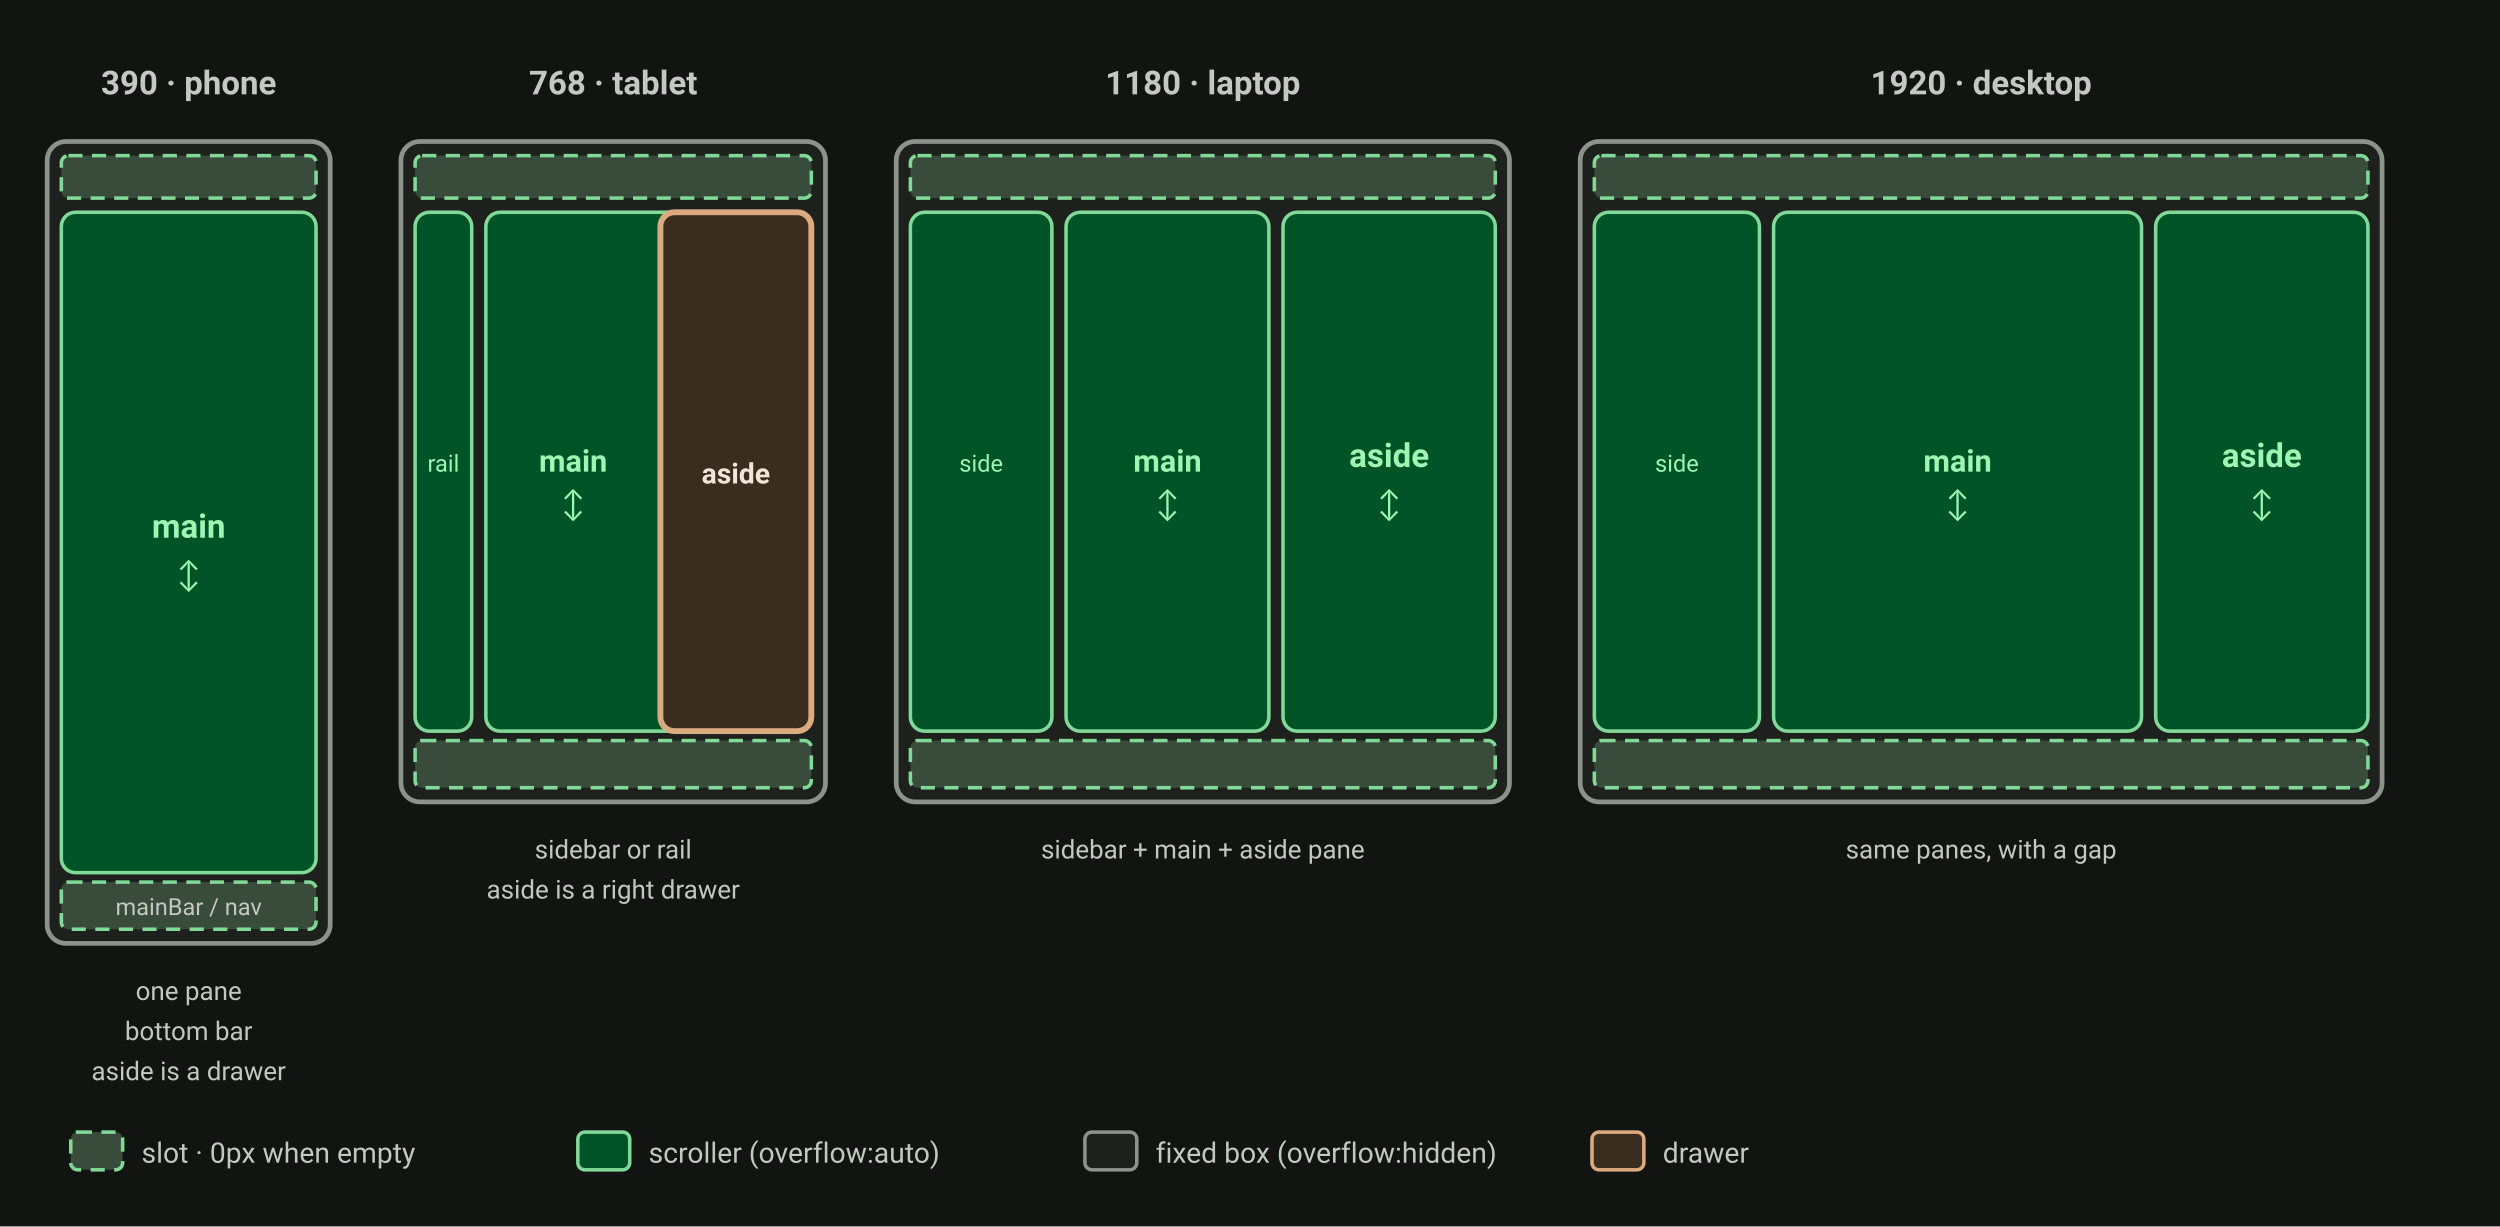
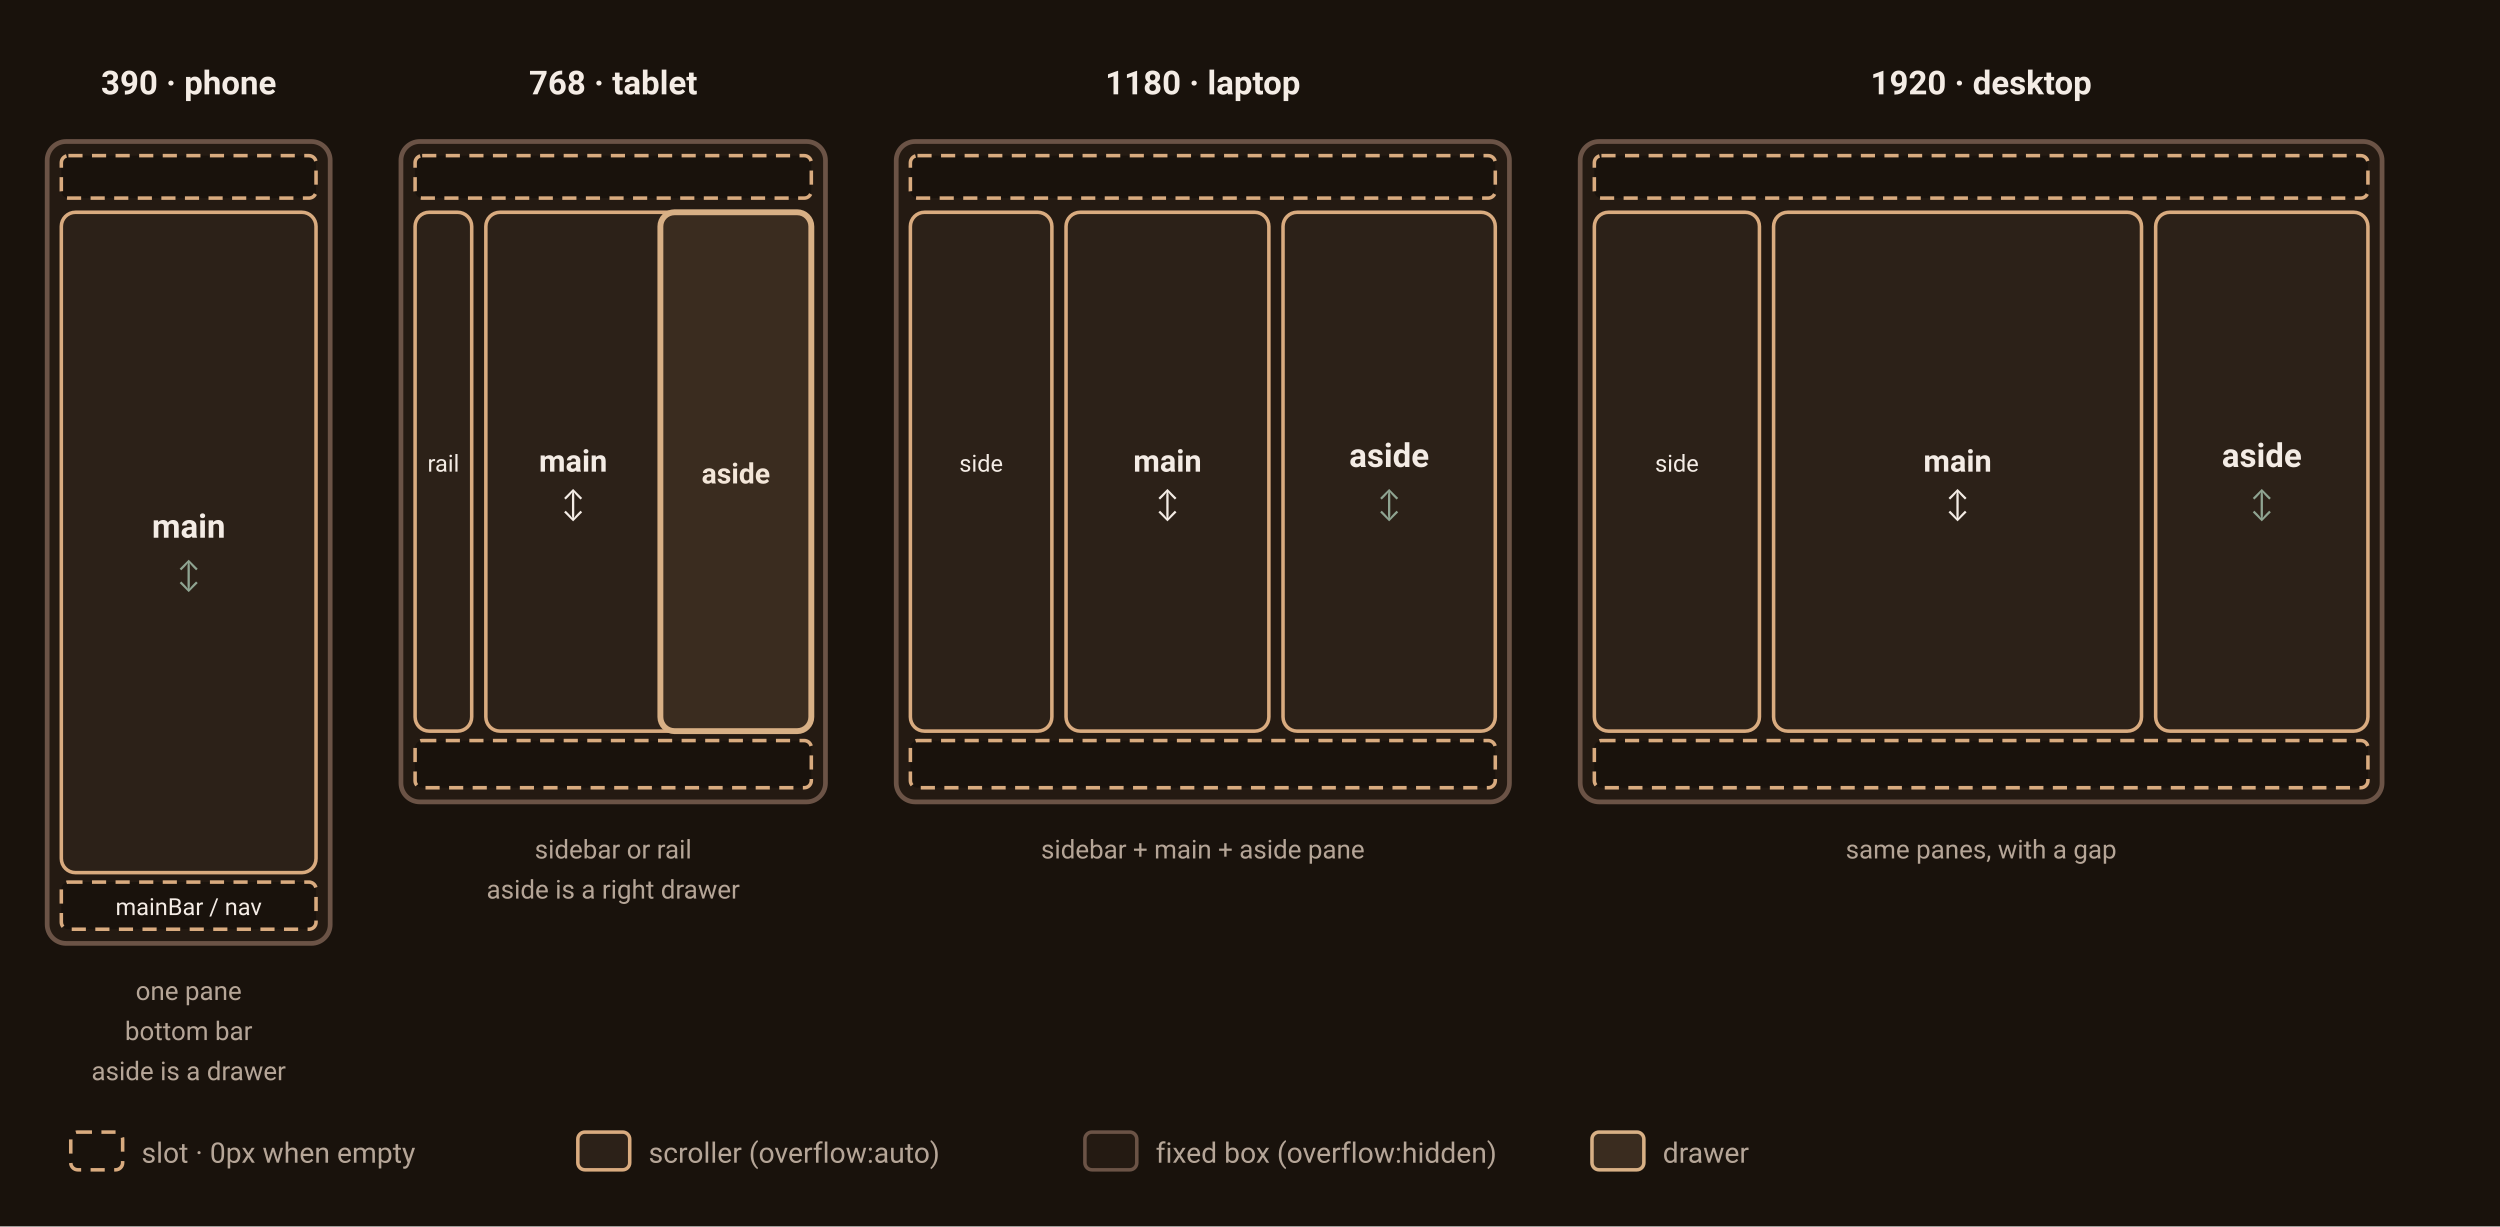
<svg xmlns="http://www.w3.org/2000/svg" width="1060" height="520" viewBox="0 0 1060 520" role="img" aria-labelledby="t d">
  <defs>
    <marker id="ah" viewBox="0 0 10 10" refX="9" refY="5" markerWidth="7" markerHeight="7" orient="auto-start-reverse">
-       <path d="M0,0 L10,5 L0,10 z" fill="#D9AB7F" />
+       <path d="M0,0 L10,5 L0,10 z" fill="#D8B085" />
    </marker>
  </defs>
-   <rect width="100%" height="100%" fill="#111411" />
-   <text x="80.0" y="40" font-size="14" font-family="Roboto,Inter,DejaVu Sans,sans-serif" fill="#C5C7C2" text-anchor="middle" font-weight="bold">390 · phone</text>
-   <rect x="20" y="60" width="120" height="340" rx="8" fill="#1D201D" stroke="#8B938A" stroke-width="2" opacity="1" />
-   <rect x="26" y="66" width="108" height="18" rx="3" fill="#394B3B" stroke="#81D997" stroke-width="1.5" stroke-dasharray="6 4" opacity="1" />
-   <rect x="26" y="90" width="108" height="280" rx="6" fill="#005227" stroke="#81D997" stroke-width="1.5" opacity="1" />
-   <text x="80.0" y="228.0" font-size="14" font-family="Roboto,Inter,DejaVu Sans,sans-serif" fill="#9DF6B1" text-anchor="middle" font-weight="bold">main</text>
-   <text x="80.0" y="248.0" font-size="12" font-family="Roboto,Inter,DejaVu Sans,sans-serif" fill="#9DF6B1" text-anchor="middle" font-weight="normal">↕</text>
-   <rect x="26" y="374" width="108" height="20" rx="3" fill="#394B3B" stroke="#81D997" stroke-width="1.5" stroke-dasharray="6 4" opacity="1" />
-   <text x="80.0" y="388" font-size="10" font-family="Roboto,Inter,DejaVu Sans,sans-serif" fill="#C5C7C2" text-anchor="middle" font-weight="normal">mainBar / nav</text>
-   <text x="80.0" y="424" font-size="11" font-family="Roboto,Inter,DejaVu Sans,sans-serif" fill="#C1C9BF" text-anchor="middle" font-weight="normal">one pane</text>
-   <text x="80.0" y="441" font-size="11" font-family="Roboto,Inter,DejaVu Sans,sans-serif" fill="#C1C9BF" text-anchor="middle" font-weight="normal">bottom bar</text>
-   <text x="80.0" y="458" font-size="11" font-family="Roboto,Inter,DejaVu Sans,sans-serif" fill="#C1C9BF" text-anchor="middle" font-weight="normal">aside is a drawer</text>
-   <text x="260.0" y="40" font-size="14" font-family="Roboto,Inter,DejaVu Sans,sans-serif" fill="#C5C7C2" text-anchor="middle" font-weight="bold">768 · tablet</text>
-   <rect x="170" y="60" width="180" height="280" rx="8" fill="#1D201D" stroke="#8B938A" stroke-width="2" opacity="1" />
-   <rect x="176" y="66" width="168" height="18" rx="3" fill="#394B3B" stroke="#81D997" stroke-width="1.5" stroke-dasharray="6 4" opacity="1" />
-   <rect x="176" y="90" width="24" height="220" rx="6" fill="#005227" stroke="#81D997" stroke-width="1.5" opacity="1" />
-   <text x="188.0" y="198.0" font-size="14" font-family="Roboto,Inter,DejaVu Sans,sans-serif" fill="#9DF6B1" text-anchor="middle" font-weight="bold" />
-   <text x="188.0" y="200.0" font-size="10" font-family="Roboto,Inter,DejaVu Sans,sans-serif" fill="#9DF6B1" text-anchor="middle" font-weight="normal">rail</text>
-   <rect x="206" y="90" width="138" height="220" rx="6" fill="#005227" stroke="#81D997" stroke-width="1.5" opacity="1" />
-   <text x="275.0" y="198.0" font-size="14" font-family="Roboto,Inter,DejaVu Sans,sans-serif" fill="#9DF6B1" text-anchor="middle" font-weight="bold" />
-   <text x="243.0" y="200.0" font-size="13" font-family="Roboto,Inter,DejaVu Sans,sans-serif" fill="#9DF6B1" text-anchor="middle" font-weight="bold">main</text>
-   <text x="243.0" y="218.0" font-size="12" font-family="Roboto,Inter,DejaVu Sans,sans-serif" fill="#9DF6B1" text-anchor="middle" font-weight="normal">↕</text>
-   <rect x="280" y="90" width="64" height="220" rx="6" fill="#3A2C1F" stroke="#D9AB7F" stroke-width="2.5" opacity="1" />
+   <rect width="100%" height="100%" fill="#19120C" />
+   <text x="80.0" y="40" font-size="14" font-family="Roboto,Inter,DejaVu Sans,sans-serif" fill="#F4ECE5" text-anchor="middle" font-weight="bold">390 · phone</text>
+   <rect x="20" y="60" width="120" height="340" rx="8" fill="#241A12" stroke="#6B5346" stroke-width="2" opacity="1" />
+   <rect x="26" y="66" width="108" height="18" rx="3" fill="#19120C" stroke="#D9AB7F" stroke-width="1.5" stroke-dasharray="6 4" opacity="1" />
+   <rect x="26" y="90" width="108" height="280" rx="6" fill="#2C2118" stroke="#D9AB7F" stroke-width="1.5" opacity="1" />
+   <text x="80.0" y="228.0" font-size="14" font-family="Roboto,Inter,DejaVu Sans,sans-serif" fill="#F4ECE5" text-anchor="middle" font-weight="bold">main</text>
+   <text x="80.0" y="248.0" font-size="12" font-family="Roboto,Inter,DejaVu Sans,sans-serif" fill="#8FA491" text-anchor="middle" font-weight="normal">↕</text>
+   <rect x="26" y="374" width="108" height="20" rx="3" fill="#19120C" stroke="#D9AB7F" stroke-width="1.5" stroke-dasharray="6 4" opacity="1" />
+   <text x="80.0" y="388" font-size="10" font-family="Roboto,Inter,DejaVu Sans,sans-serif" fill="#F4ECE5" text-anchor="middle" font-weight="normal">mainBar / nav</text>
+   <text x="80.0" y="424" font-size="11" font-family="Roboto,Inter,DejaVu Sans,sans-serif" fill="#B5A597" text-anchor="middle" font-weight="normal">one pane</text>
+   <text x="80.0" y="441" font-size="11" font-family="Roboto,Inter,DejaVu Sans,sans-serif" fill="#B5A597" text-anchor="middle" font-weight="normal">bottom bar</text>
+   <text x="80.0" y="458" font-size="11" font-family="Roboto,Inter,DejaVu Sans,sans-serif" fill="#B5A597" text-anchor="middle" font-weight="normal">aside is a drawer</text>
+   <text x="260.0" y="40" font-size="14" font-family="Roboto,Inter,DejaVu Sans,sans-serif" fill="#F4ECE5" text-anchor="middle" font-weight="bold">768 · tablet</text>
+   <rect x="170" y="60" width="180" height="280" rx="8" fill="#241A12" stroke="#6B5346" stroke-width="2" opacity="1" />
+   <rect x="176" y="66" width="168" height="18" rx="3" fill="#19120C" stroke="#D9AB7F" stroke-width="1.5" stroke-dasharray="6 4" opacity="1" />
+   <rect x="176" y="90" width="24" height="220" rx="6" fill="#2C2118" stroke="#D9AB7F" stroke-width="1.5" opacity="1" />
+   <text x="188.0" y="198.0" font-size="14" font-family="Roboto,Inter,DejaVu Sans,sans-serif" fill="#F4ECE5" text-anchor="middle" font-weight="bold" />
+   <text x="188.0" y="200.0" font-size="10" font-family="Roboto,Inter,DejaVu Sans,sans-serif" fill="#F4ECE5" text-anchor="middle" font-weight="normal">rail</text>
+   <rect x="206" y="90" width="138" height="220" rx="6" fill="#2C2118" stroke="#D9AB7F" stroke-width="1.5" opacity="1" />
+   <text x="275.0" y="198.0" font-size="14" font-family="Roboto,Inter,DejaVu Sans,sans-serif" fill="#F4ECE5" text-anchor="middle" font-weight="bold" />
+   <text x="243.0" y="200.0" font-size="13" font-family="Roboto,Inter,DejaVu Sans,sans-serif" fill="#F4ECE5" text-anchor="middle" font-weight="bold">main</text>
+   <text x="243.0" y="218.0" font-size="12" font-family="Roboto,Inter,DejaVu Sans,sans-serif" fill="#F4ECE5" text-anchor="middle" font-weight="normal">↕</text>
+   <rect x="280" y="90" width="64" height="220" rx="6" fill="#3A2C1F" stroke="#D8B085" stroke-width="2.5" opacity="1" />
  <text x="312.0" y="205.0" font-size="12" font-family="Roboto,Inter,DejaVu Sans,sans-serif" fill="#F3E6D8" text-anchor="middle" font-weight="bold">aside</text>
-   <rect x="176" y="314" width="168" height="20" rx="3" fill="#394B3B" stroke="#81D997" stroke-width="1.5" stroke-dasharray="6 4" opacity="1" />
-   <text x="260.0" y="364" font-size="11" font-family="Roboto,Inter,DejaVu Sans,sans-serif" fill="#C1C9BF" text-anchor="middle" font-weight="normal">sidebar or rail</text>
-   <text x="260.0" y="381" font-size="11" font-family="Roboto,Inter,DejaVu Sans,sans-serif" fill="#C1C9BF" text-anchor="middle" font-weight="normal">aside is a right drawer</text>
-   <text x="510.0" y="40" font-size="14" font-family="Roboto,Inter,DejaVu Sans,sans-serif" fill="#C5C7C2" text-anchor="middle" font-weight="bold">1180 · laptop</text>
-   <rect x="380" y="60" width="260" height="280" rx="8" fill="#1D201D" stroke="#8B938A" stroke-width="2" opacity="1" />
-   <rect x="386" y="66" width="248" height="18" rx="3" fill="#394B3B" stroke="#81D997" stroke-width="1.5" stroke-dasharray="6 4" opacity="1" />
-   <rect x="386" y="90" width="60" height="220" rx="6" fill="#005227" stroke="#81D997" stroke-width="1.5" opacity="1" />
-   <text x="416.0" y="198.0" font-size="14" font-family="Roboto,Inter,DejaVu Sans,sans-serif" fill="#9DF6B1" text-anchor="middle" font-weight="bold" />
-   <text x="416.0" y="200.0" font-size="10" font-family="Roboto,Inter,DejaVu Sans,sans-serif" fill="#9DF6B1" text-anchor="middle" font-weight="normal">side</text>
-   <rect x="452" y="90" width="86" height="220" rx="6" fill="#005227" stroke="#81D997" stroke-width="1.5" opacity="1" />
-   <text x="495.0" y="198.0" font-size="14" font-family="Roboto,Inter,DejaVu Sans,sans-serif" fill="#9DF6B1" text-anchor="middle" font-weight="bold" />
-   <text x="495.0" y="200.0" font-size="13" font-family="Roboto,Inter,DejaVu Sans,sans-serif" fill="#9DF6B1" text-anchor="middle" font-weight="bold">main</text>
-   <text x="495.0" y="218.0" font-size="12" font-family="Roboto,Inter,DejaVu Sans,sans-serif" fill="#9DF6B1" text-anchor="middle" font-weight="normal">↕</text>
-   <rect x="544" y="90" width="90" height="220" rx="6" fill="#005227" stroke="#81D997" stroke-width="1.5" opacity="1" />
-   <text x="589.0" y="198.0" font-size="14" font-family="Roboto,Inter,DejaVu Sans,sans-serif" fill="#9DF6B1" text-anchor="middle" font-weight="bold">aside</text>
-   <text x="589.0" y="218.0" font-size="12" font-family="Roboto,Inter,DejaVu Sans,sans-serif" fill="#9DF6B1" text-anchor="middle" font-weight="normal">↕</text>
-   <rect x="386" y="314" width="248" height="20" rx="3" fill="#394B3B" stroke="#81D997" stroke-width="1.5" stroke-dasharray="6 4" opacity="1" />
-   <text x="510.0" y="364" font-size="11" font-family="Roboto,Inter,DejaVu Sans,sans-serif" fill="#C1C9BF" text-anchor="middle" font-weight="normal">sidebar + main + aside pane</text>
-   <text x="840.0" y="40" font-size="14" font-family="Roboto,Inter,DejaVu Sans,sans-serif" fill="#C5C7C2" text-anchor="middle" font-weight="bold">1920 · desktop</text>
-   <rect x="670" y="60" width="340" height="280" rx="8" fill="#1D201D" stroke="#8B938A" stroke-width="2" opacity="1" />
-   <rect x="676" y="66" width="328" height="18" rx="3" fill="#394B3B" stroke="#81D997" stroke-width="1.5" stroke-dasharray="6 4" opacity="1" />
-   <rect x="676" y="90" width="70" height="220" rx="6" fill="#005227" stroke="#81D997" stroke-width="1.5" opacity="1" />
-   <text x="711.0" y="198.0" font-size="14" font-family="Roboto,Inter,DejaVu Sans,sans-serif" fill="#9DF6B1" text-anchor="middle" font-weight="bold" />
-   <text x="711.0" y="200.0" font-size="10" font-family="Roboto,Inter,DejaVu Sans,sans-serif" fill="#9DF6B1" text-anchor="middle" font-weight="normal">side</text>
-   <rect x="752" y="90" width="156" height="220" rx="6" fill="#005227" stroke="#81D997" stroke-width="1.5" opacity="1" />
-   <text x="830.0" y="198.0" font-size="14" font-family="Roboto,Inter,DejaVu Sans,sans-serif" fill="#9DF6B1" text-anchor="middle" font-weight="bold" />
-   <text x="830.0" y="200.0" font-size="13" font-family="Roboto,Inter,DejaVu Sans,sans-serif" fill="#9DF6B1" text-anchor="middle" font-weight="bold">main</text>
-   <text x="830.0" y="218.0" font-size="12" font-family="Roboto,Inter,DejaVu Sans,sans-serif" fill="#9DF6B1" text-anchor="middle" font-weight="normal">↕</text>
-   <rect x="914" y="90" width="90" height="220" rx="6" fill="#005227" stroke="#81D997" stroke-width="1.5" opacity="1" />
-   <text x="959.0" y="198.0" font-size="14" font-family="Roboto,Inter,DejaVu Sans,sans-serif" fill="#9DF6B1" text-anchor="middle" font-weight="bold">aside</text>
-   <text x="959.0" y="218.0" font-size="12" font-family="Roboto,Inter,DejaVu Sans,sans-serif" fill="#9DF6B1" text-anchor="middle" font-weight="normal">↕</text>
-   <rect x="676" y="314" width="328" height="20" rx="3" fill="#394B3B" stroke="#81D997" stroke-width="1.5" stroke-dasharray="6 4" opacity="1" />
-   <text x="840.0" y="364" font-size="11" font-family="Roboto,Inter,DejaVu Sans,sans-serif" fill="#C1C9BF" text-anchor="middle" font-weight="normal">same panes, with a gap</text>
-   <rect x="30" y="480" width="22" height="16" rx="3" fill="#394B3B" stroke="#81D997" stroke-width="1.5" stroke-dasharray="6 4" opacity="1" />
-   <text x="60" y="493" font-size="12" font-family="Roboto,Inter,DejaVu Sans,sans-serif" fill="#C1C9BF" text-anchor="start" font-weight="normal">slot · 0px when empty</text>
-   <rect x="245" y="480" width="22" height="16" rx="3" fill="#005227" stroke="#81D997" stroke-width="1.5" opacity="1" />
-   <text x="275" y="493" font-size="12" font-family="Roboto,Inter,DejaVu Sans,sans-serif" fill="#C1C9BF" text-anchor="start" font-weight="normal">scroller (overflow:auto)</text>
-   <rect x="460" y="480" width="22" height="16" rx="3" fill="#1D201D" stroke="#8B938A" stroke-width="1.5" opacity="1" />
-   <text x="490" y="493" font-size="12" font-family="Roboto,Inter,DejaVu Sans,sans-serif" fill="#C1C9BF" text-anchor="start" font-weight="normal">fixed box (overflow:hidden)</text>
-   <rect x="675" y="480" width="22" height="16" rx="3" fill="#3A2C1F" stroke="#D9AB7F" stroke-width="1.5" opacity="1" />
-   <text x="705" y="493" font-size="12" font-family="Roboto,Inter,DejaVu Sans,sans-serif" fill="#C1C9BF" text-anchor="start" font-weight="normal">drawer</text>
+   <rect x="176" y="314" width="168" height="20" rx="3" fill="#19120C" stroke="#D9AB7F" stroke-width="1.5" stroke-dasharray="6 4" opacity="1" />
+   <text x="260.0" y="364" font-size="11" font-family="Roboto,Inter,DejaVu Sans,sans-serif" fill="#B5A597" text-anchor="middle" font-weight="normal">sidebar or rail</text>
+   <text x="260.0" y="381" font-size="11" font-family="Roboto,Inter,DejaVu Sans,sans-serif" fill="#B5A597" text-anchor="middle" font-weight="normal">aside is a right drawer</text>
+   <text x="510.0" y="40" font-size="14" font-family="Roboto,Inter,DejaVu Sans,sans-serif" fill="#F4ECE5" text-anchor="middle" font-weight="bold">1180 · laptop</text>
+   <rect x="380" y="60" width="260" height="280" rx="8" fill="#241A12" stroke="#6B5346" stroke-width="2" opacity="1" />
+   <rect x="386" y="66" width="248" height="18" rx="3" fill="#19120C" stroke="#D9AB7F" stroke-width="1.5" stroke-dasharray="6 4" opacity="1" />
+   <rect x="386" y="90" width="60" height="220" rx="6" fill="#2C2118" stroke="#D9AB7F" stroke-width="1.5" opacity="1" />
+   <text x="416.0" y="198.0" font-size="14" font-family="Roboto,Inter,DejaVu Sans,sans-serif" fill="#F4ECE5" text-anchor="middle" font-weight="bold" />
+   <text x="416.0" y="200.0" font-size="10" font-family="Roboto,Inter,DejaVu Sans,sans-serif" fill="#F4ECE5" text-anchor="middle" font-weight="normal">side</text>
+   <rect x="452" y="90" width="86" height="220" rx="6" fill="#2C2118" stroke="#D9AB7F" stroke-width="1.5" opacity="1" />
+   <text x="495.0" y="198.0" font-size="14" font-family="Roboto,Inter,DejaVu Sans,sans-serif" fill="#F4ECE5" text-anchor="middle" font-weight="bold" />
+   <text x="495.0" y="200.0" font-size="13" font-family="Roboto,Inter,DejaVu Sans,sans-serif" fill="#F4ECE5" text-anchor="middle" font-weight="bold">main</text>
+   <text x="495.0" y="218.0" font-size="12" font-family="Roboto,Inter,DejaVu Sans,sans-serif" fill="#F4ECE5" text-anchor="middle" font-weight="normal">↕</text>
+   <rect x="544" y="90" width="90" height="220" rx="6" fill="#2C2118" stroke="#D9AB7F" stroke-width="1.5" opacity="1" />
+   <text x="589.0" y="198.0" font-size="14" font-family="Roboto,Inter,DejaVu Sans,sans-serif" fill="#F4ECE5" text-anchor="middle" font-weight="bold">aside</text>
+   <text x="589.0" y="218.0" font-size="12" font-family="Roboto,Inter,DejaVu Sans,sans-serif" fill="#8FA491" text-anchor="middle" font-weight="normal">↕</text>
+   <rect x="386" y="314" width="248" height="20" rx="3" fill="#19120C" stroke="#D9AB7F" stroke-width="1.5" stroke-dasharray="6 4" opacity="1" />
+   <text x="510.0" y="364" font-size="11" font-family="Roboto,Inter,DejaVu Sans,sans-serif" fill="#B5A597" text-anchor="middle" font-weight="normal">sidebar + main + aside pane</text>
+   <text x="840.0" y="40" font-size="14" font-family="Roboto,Inter,DejaVu Sans,sans-serif" fill="#F4ECE5" text-anchor="middle" font-weight="bold">1920 · desktop</text>
+   <rect x="670" y="60" width="340" height="280" rx="8" fill="#241A12" stroke="#6B5346" stroke-width="2" opacity="1" />
+   <rect x="676" y="66" width="328" height="18" rx="3" fill="#19120C" stroke="#D9AB7F" stroke-width="1.5" stroke-dasharray="6 4" opacity="1" />
+   <rect x="676" y="90" width="70" height="220" rx="6" fill="#2C2118" stroke="#D9AB7F" stroke-width="1.5" opacity="1" />
+   <text x="711.0" y="198.0" font-size="14" font-family="Roboto,Inter,DejaVu Sans,sans-serif" fill="#F4ECE5" text-anchor="middle" font-weight="bold" />
+   <text x="711.0" y="200.0" font-size="10" font-family="Roboto,Inter,DejaVu Sans,sans-serif" fill="#F4ECE5" text-anchor="middle" font-weight="normal">side</text>
+   <rect x="752" y="90" width="156" height="220" rx="6" fill="#2C2118" stroke="#D9AB7F" stroke-width="1.5" opacity="1" />
+   <text x="830.0" y="198.0" font-size="14" font-family="Roboto,Inter,DejaVu Sans,sans-serif" fill="#F4ECE5" text-anchor="middle" font-weight="bold" />
+   <text x="830.0" y="200.0" font-size="13" font-family="Roboto,Inter,DejaVu Sans,sans-serif" fill="#F4ECE5" text-anchor="middle" font-weight="bold">main</text>
+   <text x="830.0" y="218.0" font-size="12" font-family="Roboto,Inter,DejaVu Sans,sans-serif" fill="#F4ECE5" text-anchor="middle" font-weight="normal">↕</text>
+   <rect x="914" y="90" width="90" height="220" rx="6" fill="#2C2118" stroke="#D9AB7F" stroke-width="1.5" opacity="1" />
+   <text x="959.0" y="198.0" font-size="14" font-family="Roboto,Inter,DejaVu Sans,sans-serif" fill="#F4ECE5" text-anchor="middle" font-weight="bold">aside</text>
+   <text x="959.0" y="218.0" font-size="12" font-family="Roboto,Inter,DejaVu Sans,sans-serif" fill="#8FA491" text-anchor="middle" font-weight="normal">↕</text>
+   <rect x="676" y="314" width="328" height="20" rx="3" fill="#19120C" stroke="#D9AB7F" stroke-width="1.5" stroke-dasharray="6 4" opacity="1" />
+   <text x="840.0" y="364" font-size="11" font-family="Roboto,Inter,DejaVu Sans,sans-serif" fill="#B5A597" text-anchor="middle" font-weight="normal">same panes, with a gap</text>
+   <rect x="30" y="480" width="22" height="16" rx="3" fill="#19120C" stroke="#D9AB7F" stroke-width="1.5" stroke-dasharray="6 4" opacity="1" />
+   <text x="60" y="493" font-size="12" font-family="Roboto,Inter,DejaVu Sans,sans-serif" fill="#B5A597" text-anchor="start" font-weight="normal">slot · 0px when empty</text>
+   <rect x="245" y="480" width="22" height="16" rx="3" fill="#2C2118" stroke="#D9AB7F" stroke-width="1.5" opacity="1" />
+   <text x="275" y="493" font-size="12" font-family="Roboto,Inter,DejaVu Sans,sans-serif" fill="#B5A597" text-anchor="start" font-weight="normal">scroller (overflow:auto)</text>
+   <rect x="460" y="480" width="22" height="16" rx="3" fill="#241A12" stroke="#6B5346" stroke-width="1.5" opacity="1" />
+   <text x="490" y="493" font-size="12" font-family="Roboto,Inter,DejaVu Sans,sans-serif" fill="#B5A597" text-anchor="start" font-weight="normal">fixed box (overflow:hidden)</text>
+   <rect x="675" y="480" width="22" height="16" rx="3" fill="#3A2C1F" stroke="#D8B085" stroke-width="1.5" opacity="1" />
+   <text x="705" y="493" font-size="12" font-family="Roboto,Inter,DejaVu Sans,sans-serif" fill="#B5A597" text-anchor="start" font-weight="normal">drawer</text>
</svg>
